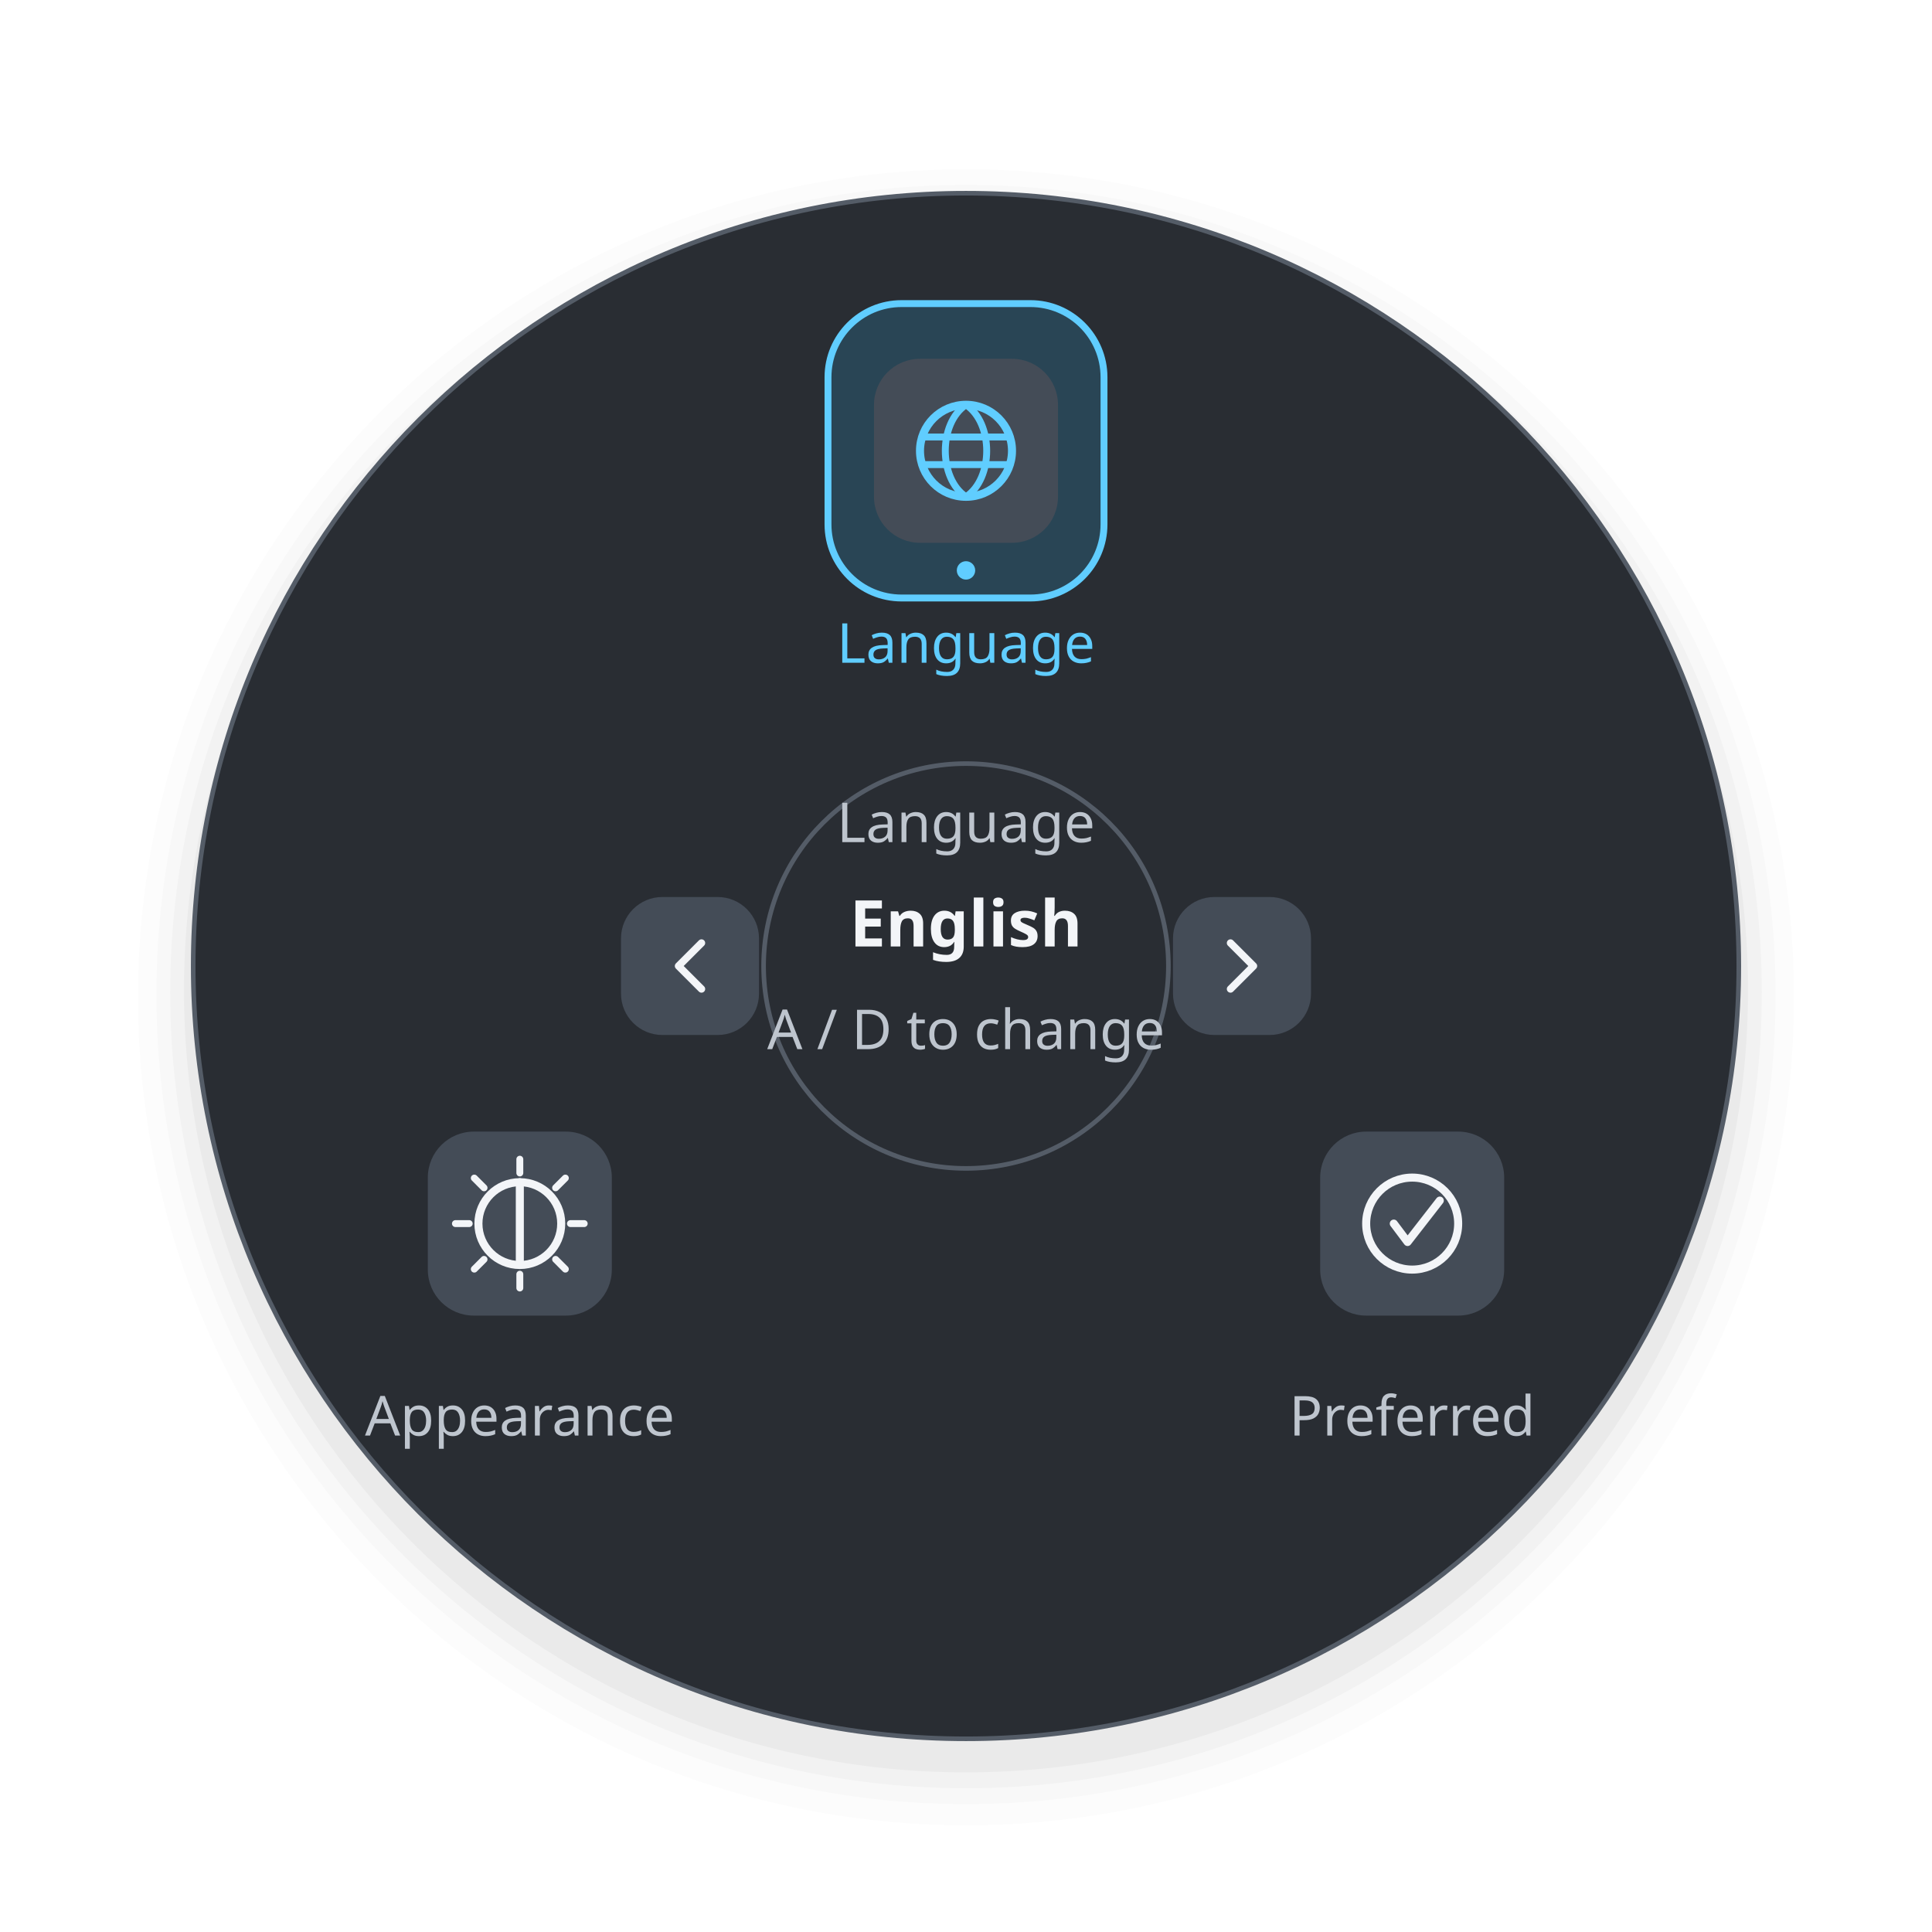
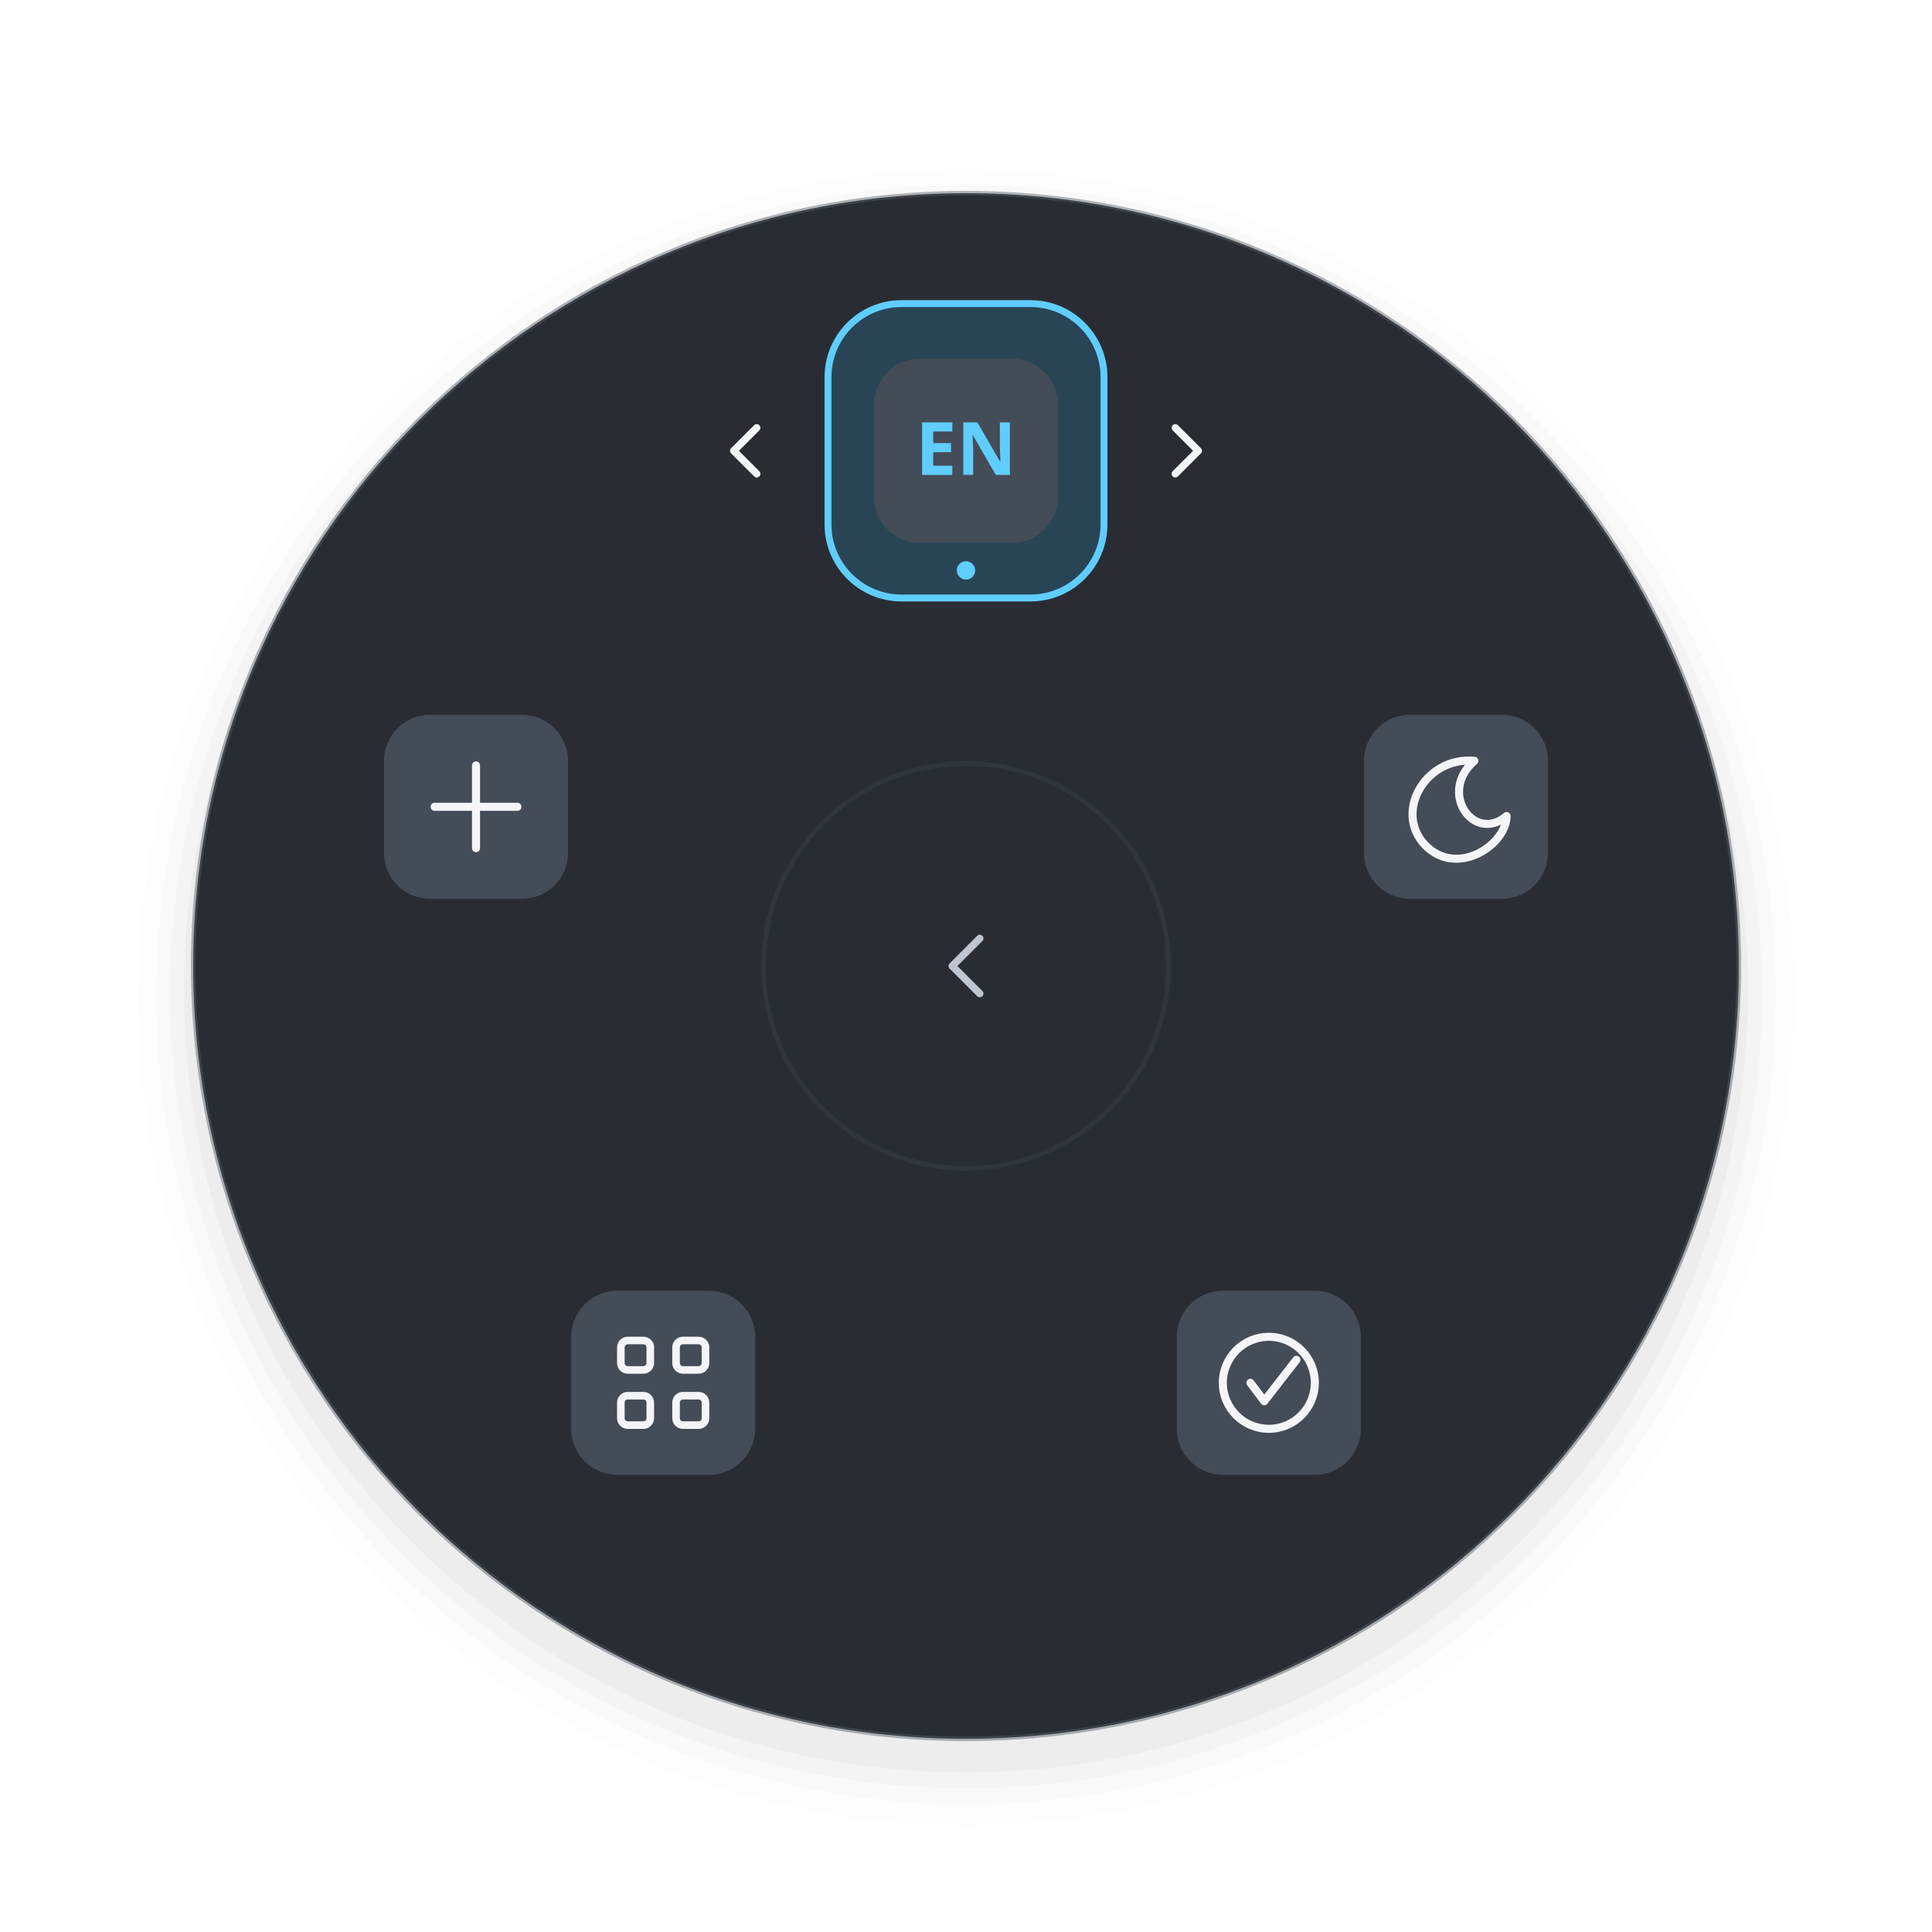
<svg xmlns="http://www.w3.org/2000/svg" width="420" height="420" viewBox="0 0 420 420" role="img">
  <g transform="translate(210 210) scale(1)">
-     <circle cx="0" cy="6.8" r="180" fill="#000000" stroke="none" stroke-width="1" stroke-linejoin="round" stroke-linecap="round" opacity="0.012" />
-     <circle cx="0" cy="6.2" r="176" fill="#000000" stroke="none" stroke-width="1" stroke-linejoin="round" stroke-linecap="round" opacity="0.019" />
-     <circle cx="0" cy="5.75" r="173" fill="#000000" stroke="none" stroke-width="1" stroke-linejoin="round" stroke-linecap="round" opacity="0.026" />
-     <circle cx="0" cy="5.3" r="170" fill="#000000" stroke="none" stroke-width="1" stroke-linejoin="round" stroke-linecap="round" opacity="0.034" />
-     <circle cx="0" cy="0" r="168" fill="#292D33" stroke="#545C67" stroke-width="1" stroke-linejoin="round" stroke-linecap="round" opacity="1" />
-     <circle cx="0" cy="0" r="44" fill="none" stroke="#545C67" stroke-width="1" stroke-linejoin="round" stroke-linecap="round" opacity="1" />
+     <circle cx="0" cy="6.8" r="180" fill="#000000" stroke="none" stroke-width="1" stroke-linejoin="round" stroke-linecap="round" opacity="0.01" />
+     <circle cx="0" cy="6.2" r="176" fill="#000000" stroke="none" stroke-width="1" stroke-linejoin="round" stroke-linecap="round" opacity="0.016" />
+     <circle cx="0" cy="5.75" r="173" fill="#000000" stroke="none" stroke-width="1" stroke-linejoin="round" stroke-linecap="round" opacity="0.022" />
+     <circle cx="0" cy="5.3" r="170" fill="#000000" stroke="none" stroke-width="1" stroke-linejoin="round" stroke-linecap="round" opacity="0.028" />
+     <circle cx="0" cy="0" r="168" fill="#292D33" stroke="none" stroke-width="1" stroke-linejoin="round" stroke-linecap="round" opacity="1" />
+     <circle cx="0" cy="0" r="168" fill="none" stroke="#545C67" stroke-width="1" stroke-linejoin="round" stroke-linecap="round" opacity="0.45" />
+     <circle cx="0" cy="0" r="44" fill="none" stroke="#545C67" stroke-width="1" stroke-linejoin="round" stroke-linecap="round" opacity="0.18" />
    <rect x="-30" y="-144" width="60" height="64" rx="16" fill="#294555" stroke="#60CDFF" stroke-width="1.5" stroke-linejoin="round" stroke-linecap="round" opacity="1" />
    <circle cx="0" cy="-86" r="2" fill="#60CDFF" stroke="none" stroke-width="1" stroke-linejoin="round" stroke-linecap="round" opacity="1" />
    <rect x="-20" y="-132" width="40" height="40" rx="10" fill="#444C57" stroke="none" stroke-width="1" stroke-linejoin="round" stroke-linecap="round" opacity="1" />
    <g transform="translate(0 -112) scale(1)">
-       <circle cx="0" cy="0" r="10" fill="none" stroke="#60CDFF" stroke-width="1.75" stroke-linejoin="round" stroke-linecap="round" opacity="1" />
-       <path d="M0 -10 C-6 -6 -6 6 0 10 C6 6 6 -6 0 -10" fill="none" stroke="#60CDFF" stroke-width="1.5" stroke-linejoin="round" stroke-linecap="round" opacity="1" />
-       <path d="M-9 -3 L9 -3" fill="none" stroke="#60CDFF" stroke-width="1.5" stroke-linejoin="round" stroke-linecap="round" opacity="1" />
-       <path d="M-9 3 L9 3" fill="none" stroke="#60CDFF" stroke-width="1.5" stroke-linejoin="round" stroke-linecap="round" opacity="1" />
+       <text x="0" y="5.24" fill="#60CDFF" font-family="Segoe UI Variable,Segoe UI,Microsoft YaHei,sans-serif" font-size="16" font-weight="600" text-anchor="middle">EN</text>
    </g>
-     <text x="0" y="-65.92" fill="#60CDFF" font-family="Segoe UI Variable,Segoe UI,Microsoft YaHei,sans-serif" font-size="12" font-weight="400" text-anchor="middle">Language</text>
-     <rect x="76.995" y="36" width="40" height="40" rx="10" fill="#444C57" stroke="none" stroke-width="1" stroke-linejoin="round" stroke-linecap="round" opacity="1" />
-     <g transform="translate(96.995 56) scale(1)">
+     <rect x="86.518" y="-54.61" width="40" height="40" rx="10" fill="#444C57" stroke="none" stroke-width="1" stroke-linejoin="round" stroke-linecap="round" opacity="1" />
+     <g transform="translate(106.518 -34.61) scale(1)">
+       <path d="M4 -10 C-7 -11 -14 2 -6 9 C1 15 11 8 11 2 C4 8 -4 -3 4 -10 Z" fill="none" stroke="#F3F5F8" stroke-width="1.75" stroke-linejoin="round" stroke-linecap="round" opacity="1" />
+     </g>
+     <rect x="45.832" y="70.61" width="40" height="40" rx="10" fill="#444C57" stroke="none" stroke-width="1" stroke-linejoin="round" stroke-linecap="round" opacity="1" />
+     <g transform="translate(65.832 90.61) scale(1)">
      <circle cx="0" cy="0" r="10" fill="none" stroke="#F3F5F8" stroke-width="1.75" stroke-linejoin="round" stroke-linecap="round" opacity="1" />
      <path d="M-4 0 L-1 4 L6 -5" fill="none" stroke="#F3F5F8" stroke-width="1.75" stroke-linejoin="round" stroke-linecap="round" opacity="1" />
    </g>
-     <text x="96.995" y="102.08" fill="#BEC5CE" font-family="Segoe UI Variable,Segoe UI,Microsoft YaHei,sans-serif" font-size="12" font-weight="400" text-anchor="middle">Preferred</text>
-     <rect x="-116.995" y="36" width="40" height="40" rx="10" fill="#444C57" stroke="none" stroke-width="1" stroke-linejoin="round" stroke-linecap="round" opacity="1" />
-     <g transform="translate(-96.995 56) scale(1)">
-       <circle cx="0" cy="0" r="9" fill="none" stroke="#F3F5F8" stroke-width="1.75" stroke-linejoin="round" stroke-linecap="round" opacity="1" />
+     <rect x="-85.832" y="70.61" width="40" height="40" rx="10" fill="#444C57" stroke="none" stroke-width="1" stroke-linejoin="round" stroke-linecap="round" opacity="1" />
+     <g transform="translate(-65.832 90.61) scale(1)">
+       <rect x="-9.2" y="-9.2" width="6.4" height="6.4" rx="1.5" fill="none" stroke="#F3F5F8" stroke-width="1.65" stroke-linejoin="round" stroke-linecap="round" opacity="1" />
+       <rect x="-9.2" y="2.8" width="6.4" height="6.4" rx="1.5" fill="none" stroke="#F3F5F8" stroke-width="1.65" stroke-linejoin="round" stroke-linecap="round" opacity="1" />
+       <rect x="2.8" y="-9.2" width="6.4" height="6.4" rx="1.5" fill="none" stroke="#F3F5F8" stroke-width="1.65" stroke-linejoin="round" stroke-linecap="round" opacity="1" />
+       <rect x="2.8" y="2.8" width="6.4" height="6.4" rx="1.5" fill="none" stroke="#F3F5F8" stroke-width="1.65" stroke-linejoin="round" stroke-linecap="round" opacity="1" />
+     </g>
+     <rect x="-126.518" y="-54.61" width="40" height="40" rx="10" fill="#444C57" stroke="none" stroke-width="1" stroke-linejoin="round" stroke-linecap="round" opacity="1" />
+     <g transform="translate(-106.518 -34.61) scale(1)">
+       <path d="M-9 0 L9 0" fill="none" stroke="#F3F5F8" stroke-width="1.75" stroke-linejoin="round" stroke-linecap="round" opacity="1" />
      <path d="M0 -9 L0 9" fill="none" stroke="#F3F5F8" stroke-width="1.75" stroke-linejoin="round" stroke-linecap="round" opacity="1" />
-       <path d="M11 0 L14 0" fill="none" stroke="#F3F5F8" stroke-width="1.5" stroke-linejoin="round" stroke-linecap="round" opacity="1" />
-       <path d="M7.778 7.778 L9.899 9.899" fill="none" stroke="#F3F5F8" stroke-width="1.5" stroke-linejoin="round" stroke-linecap="round" opacity="1" />
-       <path d="M0 11 L0 14" fill="none" stroke="#F3F5F8" stroke-width="1.5" stroke-linejoin="round" stroke-linecap="round" opacity="1" />
-       <path d="M-7.778 7.778 L-9.899 9.899" fill="none" stroke="#F3F5F8" stroke-width="1.5" stroke-linejoin="round" stroke-linecap="round" opacity="1" />
-       <path d="M-11 0 L-14 0" fill="none" stroke="#F3F5F8" stroke-width="1.5" stroke-linejoin="round" stroke-linecap="round" opacity="1" />
-       <path d="M-7.778 -7.778 L-9.899 -9.899" fill="none" stroke="#F3F5F8" stroke-width="1.5" stroke-linejoin="round" stroke-linecap="round" opacity="1" />
-       <path d="M-0 -11 L-0 -14" fill="none" stroke="#F3F5F8" stroke-width="1.5" stroke-linejoin="round" stroke-linecap="round" opacity="1" />
-       <path d="M7.778 -7.778 L9.899 -9.899" fill="none" stroke="#F3F5F8" stroke-width="1.5" stroke-linejoin="round" stroke-linecap="round" opacity="1" />
    </g>
-     <text x="-96.995" y="102.08" fill="#BEC5CE" font-family="Segoe UI Variable,Segoe UI,Microsoft YaHei,sans-serif" font-size="12" font-weight="400" text-anchor="middle">Appearance</text>
-     <text x="0" y="-26.92" fill="#BEC5CE" font-family="Segoe UI Variable,Segoe UI,Microsoft YaHei,sans-serif" font-size="12" font-weight="400" text-anchor="middle">Language</text>
-     <rect x="-75" y="-15" width="30" height="30" rx="9" fill="#444C57" stroke="none" stroke-width="1" stroke-linejoin="round" stroke-linecap="round" opacity="1" />
-     <path d="M-57.5 -5 L-62.5 0 L-57.5 5" fill="none" stroke="#F3F5F8" stroke-width="1.6" stroke-linejoin="round" stroke-linecap="round" opacity="1" />
-     <rect x="45" y="-15" width="30" height="30" rx="9" fill="#444C57" stroke="none" stroke-width="1" stroke-linejoin="round" stroke-linecap="round" opacity="1" />
-     <path d="M57.5 -5 L62.5 0 L57.5 5" fill="none" stroke="#F3F5F8" stroke-width="1.6" stroke-linejoin="round" stroke-linecap="round" opacity="1" />
-     <text x="0" y="-4.24" fill="#F3F5F8" font-family="Segoe UI Variable,Segoe UI,Microsoft YaHei,sans-serif" font-size="14" font-weight="600" text-anchor="middle">English</text>
-     <text x="0" y="18.08" fill="#BEC5CE" font-family="Segoe UI Variable,Segoe UI,Microsoft YaHei,sans-serif" font-size="12" font-weight="400" text-anchor="middle">A / D to change</text>
+     <path d="M-45.5 -117 L-50.5 -112 L-45.5 -107" fill="none" stroke="#F3F5F8" stroke-width="1.6" stroke-linejoin="round" stroke-linecap="round" opacity="1" />
+     <path d="M45.5 -117 L50.5 -112 L45.5 -107" fill="none" stroke="#F3F5F8" stroke-width="1.6" stroke-linejoin="round" stroke-linecap="round" opacity="1" />
+     <path d="M3 -6 L-3 0 L3 6" fill="none" stroke="#BEC5CE" stroke-width="1.6" stroke-linejoin="round" stroke-linecap="round" opacity="1" />
  </g>
</svg>
